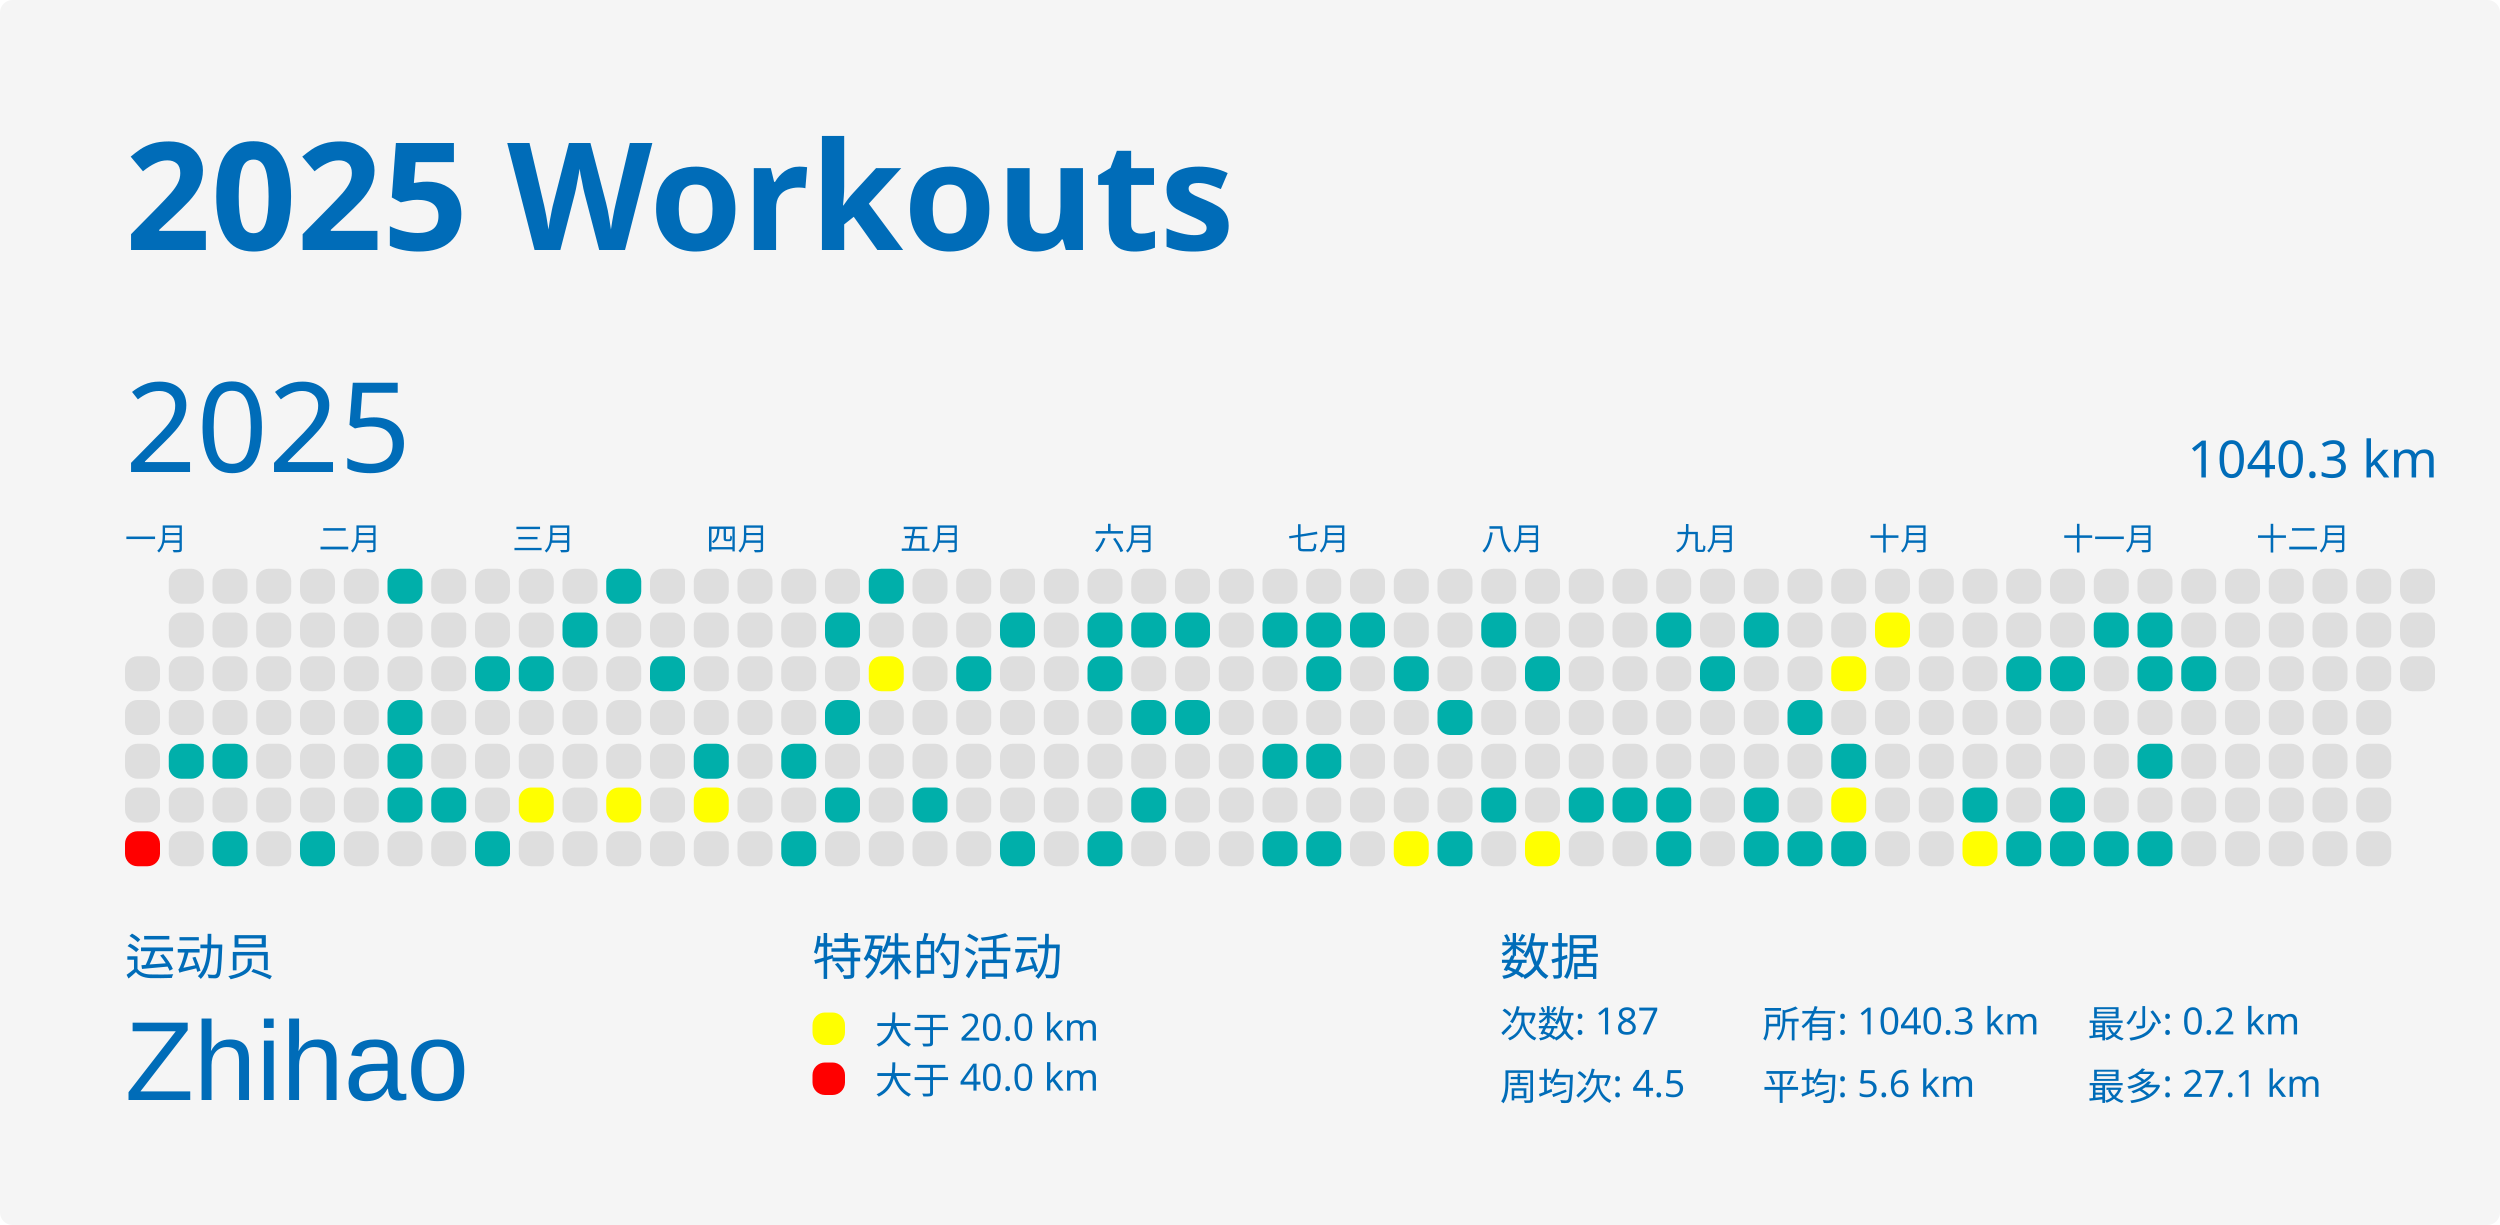
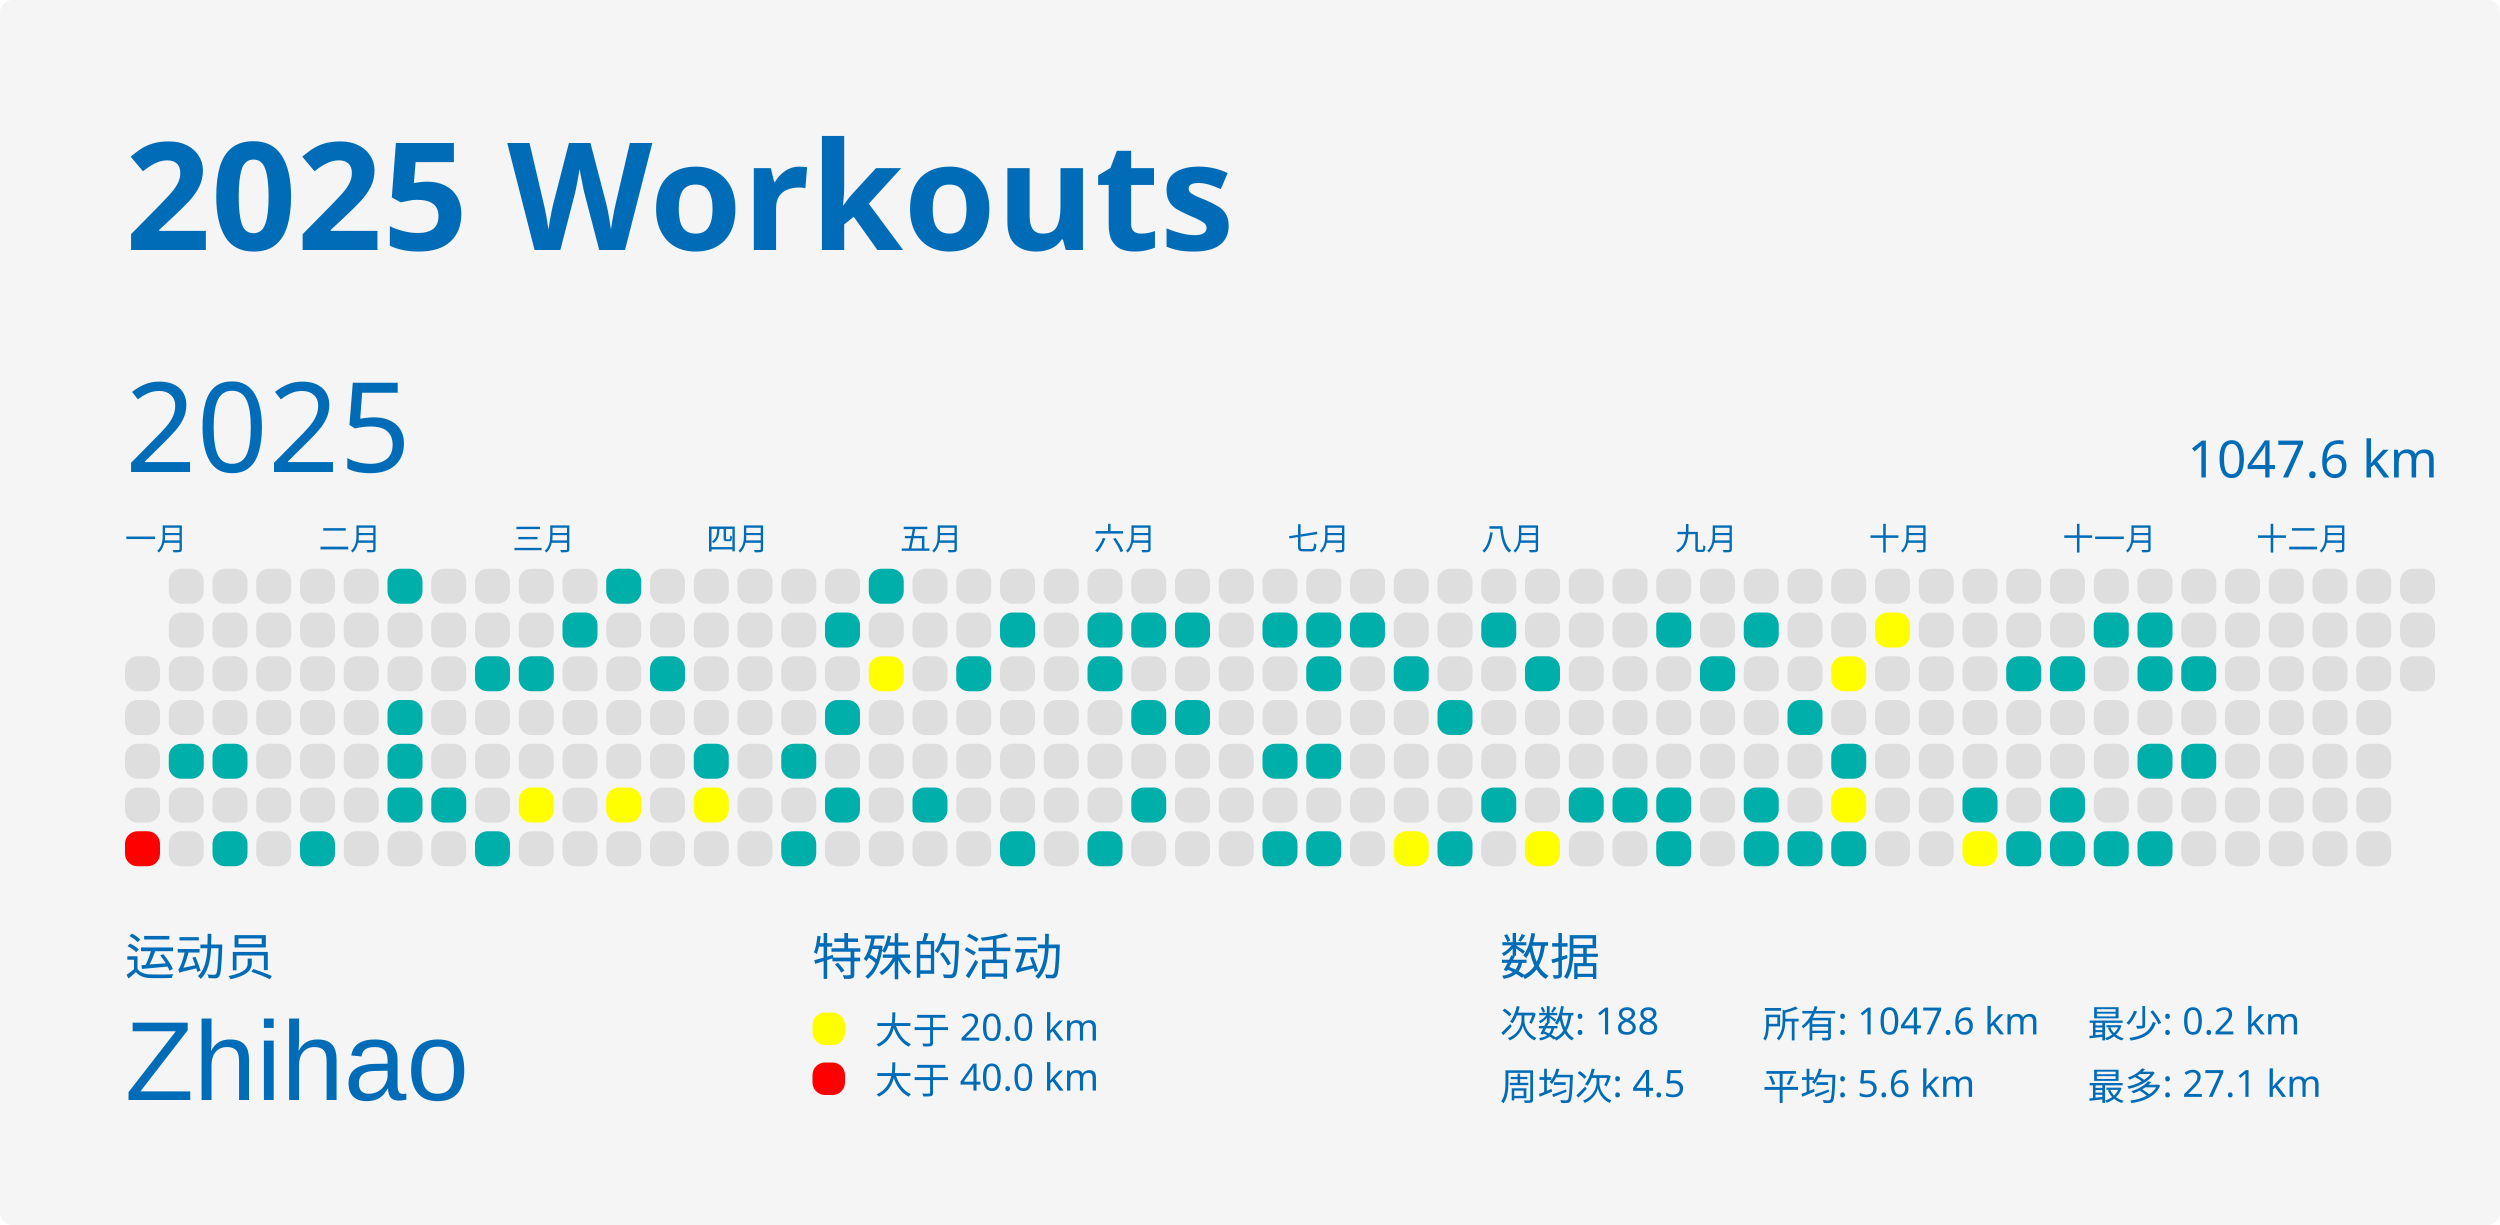
<svg xmlns="http://www.w3.org/2000/svg" baseProfile="full" height="98mm" version="1.1" viewBox="0,0,200,98" width="200mm">
  <defs />
  <rect fill="#f5f5f5" height="98" rx="1" ry="1" width="200" x="0" y="0" />
  <text fill="#006cb8" style="font-size:12px; font-family:MGI-Regular; font-weight:bold;" x="10" y="20">2025 Workouts</text>
  <text fill="#006cb8" style="font-size:4px; font-family:MGI-Regular" x="10" y="78">运动员</text>
  <text fill="#006cb8" style="font-size:9px; font-family:Arial" x="10" y="88">Zhihao</text>
  <text fill="#006cb8" style="font-size:4px; font-family:MGI-Regular" x="65" y="78">特殊的活动</text>
  <rect fill="yellow" height="2.6" rx="1" ry="1" width="2.6" x="65" y="81" />
  <text fill="#006cb8" style="font-size:3px; font-family:MGI-Regular" x="70" y="83.5">大于 20.0 km</text>
  <rect fill="red" height="2.6" rx="1" ry="1" width="2.6" x="65" y="85" />
  <text fill="#006cb8" style="font-size:3px; font-family:MGI-Regular" x="70" y="87.5">大于 40.0 km</text>
  <text fill="#006cb8" style="font-size:4px; font-family:MGI-Regular" x="120" y="78">数据</text>
-   <text fill="#006cb8" style="font-size:3px; font-family:MGI-Regular" x="120" y="83">次数: 187</text>
+   <text fill="#006cb8" style="font-size:3px; font-family:MGI-Regular" x="120" y="83">次数: 188</text>
  <text fill="#006cb8" style="font-size:3px; font-family:MGI-Regular" x="120" y="88">周均次: 4.5</text>
-   <text fill="#006cb8" style="font-size:3px; font-family:MGI-Regular" x="141" y="83">所有: 1040.3 km</text>
+   <text fill="#006cb8" style="font-size:3px; font-family:MGI-Regular" x="141" y="83">所有: 1047.6 km</text>
  <text fill="#006cb8" style="font-size:3px; font-family:MGI-Regular" x="141" y="88">平均: 5.6 km</text>
  <text fill="#006cb8" style="font-size:3px; font-family:MGI-Regular" x="167" y="83">最少: 0.2 km</text>
  <text fill="#006cb8" style="font-size:3px; font-family:MGI-Regular" x="167" y="88">最多: 27.1 km</text>
  <text dominant-baseline="hanging" fill="#006cb8" style="font-size:10.0px; font-family:MGI-Regular;" x="10" y="30">2025</text>
-   <text dominant-baseline="hanging" fill="#006cb8" style="font-size:4.125px; font-family:MGI-Regular;" x="175" y="35">1040.3 km</text>
+   <text dominant-baseline="hanging" fill="#006cb8" style="font-size:4.125px; font-family:MGI-Regular;" x="175" y="35">1047.6 km</text>
  <text fill="#006cb8" style="font-size:2.5px; font-family:MGI-Regular" x="10.0" y="44">一月</text>
  <text fill="#006cb8" style="font-size:2.5px; font-family:MGI-Regular" x="25.5" y="44">二月</text>
  <text fill="#006cb8" style="font-size:2.5px; font-family:MGI-Regular" x="41.0" y="44">三月</text>
  <text fill="#006cb8" style="font-size:2.5px; font-family:MGI-Regular" x="56.5" y="44">四月</text>
  <text fill="#006cb8" style="font-size:2.5px; font-family:MGI-Regular" x="72.0" y="44">五月</text>
  <text fill="#006cb8" style="font-size:2.5px; font-family:MGI-Regular" x="87.5" y="44">六月</text>
  <text fill="#006cb8" style="font-size:2.5px; font-family:MGI-Regular" x="103.0" y="44">七月</text>
  <text fill="#006cb8" style="font-size:2.5px; font-family:MGI-Regular" x="118.5" y="44">八月</text>
  <text fill="#006cb8" style="font-size:2.5px; font-family:MGI-Regular" x="134.0" y="44">九月</text>
  <text fill="#006cb8" style="font-size:2.5px; font-family:MGI-Regular" x="149.5" y="44">十月</text>
  <text fill="#006cb8" style="font-size:2.5px; font-family:MGI-Regular" x="165.0" y="44">十一月</text>
  <text fill="#006cb8" style="font-size:2.5px; font-family:MGI-Regular" x="180.5" y="44">十二月</text>
  <rect fill="#dedede" height="2.8" rx="1" ry="1" width="2.8" x="10.0" y="52.5" />
  <rect fill="#dedede" height="2.8" rx="1" ry="1" width="2.8" x="10.0" y="56.0" />
  <rect fill="#dedede" height="2.8" rx="1" ry="1" width="2.8" x="10.0" y="59.5" />
  <rect fill="#dedede" height="2.8" rx="1" ry="1" width="2.8" x="10.0" y="63.0" />
  <rect fill="red" height="2.8" rx="1" ry="1" width="2.8" x="10.0" y="66.5" />
  <rect fill="#dedede" height="2.8" rx="1" ry="1" width="2.8" x="13.5" y="45.5" />
  <rect fill="#dedede" height="2.8" rx="1" ry="1" width="2.8" x="13.5" y="49.0" />
  <rect fill="#dedede" height="2.8" rx="1" ry="1" width="2.8" x="13.5" y="52.5" />
  <rect fill="#dedede" height="2.8" rx="1" ry="1" width="2.8" x="13.5" y="56.0" />
  <rect fill="#00AFAA" height="2.8" rx="1" ry="1" width="2.8" x="13.5" y="59.5" />
  <rect fill="#dedede" height="2.8" rx="1" ry="1" width="2.8" x="13.5" y="63.0" />
  <rect fill="#dedede" height="2.8" rx="1" ry="1" width="2.8" x="13.5" y="66.5" />
  <rect fill="#dedede" height="2.8" rx="1" ry="1" width="2.8" x="17.0" y="45.5" />
  <rect fill="#dedede" height="2.8" rx="1" ry="1" width="2.8" x="17.0" y="49.0" />
  <rect fill="#dedede" height="2.8" rx="1" ry="1" width="2.8" x="17.0" y="52.5" />
  <rect fill="#dedede" height="2.8" rx="1" ry="1" width="2.8" x="17.0" y="56.0" />
  <rect fill="#00AFAA" height="2.8" rx="1" ry="1" width="2.8" x="17.0" y="59.5" />
  <rect fill="#dedede" height="2.8" rx="1" ry="1" width="2.8" x="17.0" y="63.0" />
  <rect fill="#00AFAA" height="2.8" rx="1" ry="1" width="2.8" x="17.0" y="66.5" />
  <rect fill="#dedede" height="2.8" rx="1" ry="1" width="2.8" x="20.5" y="45.5" />
  <rect fill="#dedede" height="2.8" rx="1" ry="1" width="2.8" x="20.5" y="49.0" />
  <rect fill="#dedede" height="2.8" rx="1" ry="1" width="2.8" x="20.5" y="52.5" />
  <rect fill="#dedede" height="2.8" rx="1" ry="1" width="2.8" x="20.5" y="56.0" />
  <rect fill="#dedede" height="2.8" rx="1" ry="1" width="2.8" x="20.5" y="59.5" />
  <rect fill="#dedede" height="2.8" rx="1" ry="1" width="2.8" x="20.5" y="63.0" />
  <rect fill="#dedede" height="2.8" rx="1" ry="1" width="2.8" x="20.5" y="66.5" />
  <rect fill="#dedede" height="2.8" rx="1" ry="1" width="2.8" x="24.0" y="45.5" />
  <rect fill="#dedede" height="2.8" rx="1" ry="1" width="2.8" x="24.0" y="49.0" />
  <rect fill="#dedede" height="2.8" rx="1" ry="1" width="2.8" x="24.0" y="52.5" />
  <rect fill="#dedede" height="2.8" rx="1" ry="1" width="2.8" x="24.0" y="56.0" />
  <rect fill="#dedede" height="2.8" rx="1" ry="1" width="2.8" x="24.0" y="59.5" />
  <rect fill="#dedede" height="2.8" rx="1" ry="1" width="2.8" x="24.0" y="63.0" />
  <rect fill="#00AFAA" height="2.8" rx="1" ry="1" width="2.8" x="24.0" y="66.5" />
  <rect fill="#dedede" height="2.8" rx="1" ry="1" width="2.8" x="27.5" y="45.5" />
  <rect fill="#dedede" height="2.8" rx="1" ry="1" width="2.8" x="27.5" y="49.0" />
  <rect fill="#dedede" height="2.8" rx="1" ry="1" width="2.8" x="27.5" y="52.5" />
  <rect fill="#dedede" height="2.8" rx="1" ry="1" width="2.8" x="27.5" y="56.0" />
  <rect fill="#dedede" height="2.8" rx="1" ry="1" width="2.8" x="27.5" y="59.5" />
  <rect fill="#dedede" height="2.8" rx="1" ry="1" width="2.8" x="27.5" y="63.0" />
  <rect fill="#dedede" height="2.8" rx="1" ry="1" width="2.8" x="27.5" y="66.5" />
  <rect fill="#00AFAA" height="2.8" rx="1" ry="1" width="2.8" x="31.0" y="45.5" />
  <rect fill="#dedede" height="2.8" rx="1" ry="1" width="2.8" x="31.0" y="49.0" />
  <rect fill="#dedede" height="2.8" rx="1" ry="1" width="2.8" x="31.0" y="52.5" />
  <rect fill="#00AFAA" height="2.8" rx="1" ry="1" width="2.8" x="31.0" y="56.0" />
  <rect fill="#00AFAA" height="2.8" rx="1" ry="1" width="2.8" x="31.0" y="59.5" />
  <rect fill="#00AFAA" height="2.8" rx="1" ry="1" width="2.8" x="31.0" y="63.0" />
  <rect fill="#dedede" height="2.8" rx="1" ry="1" width="2.8" x="31.0" y="66.5" />
  <rect fill="#dedede" height="2.8" rx="1" ry="1" width="2.8" x="34.5" y="45.5" />
  <rect fill="#dedede" height="2.8" rx="1" ry="1" width="2.8" x="34.5" y="49.0" />
  <rect fill="#dedede" height="2.8" rx="1" ry="1" width="2.8" x="34.5" y="52.5" />
  <rect fill="#dedede" height="2.8" rx="1" ry="1" width="2.8" x="34.5" y="56.0" />
  <rect fill="#dedede" height="2.8" rx="1" ry="1" width="2.8" x="34.5" y="59.5" />
  <rect fill="#00AFAA" height="2.8" rx="1" ry="1" width="2.8" x="34.5" y="63.0" />
  <rect fill="#dedede" height="2.8" rx="1" ry="1" width="2.8" x="34.5" y="66.5" />
  <rect fill="#dedede" height="2.8" rx="1" ry="1" width="2.8" x="38.0" y="45.5" />
  <rect fill="#dedede" height="2.8" rx="1" ry="1" width="2.8" x="38.0" y="49.0" />
  <rect fill="#00AFAA" height="2.8" rx="1" ry="1" width="2.8" x="38.0" y="52.5" />
  <rect fill="#dedede" height="2.8" rx="1" ry="1" width="2.8" x="38.0" y="56.0" />
  <rect fill="#dedede" height="2.8" rx="1" ry="1" width="2.8" x="38.0" y="59.5" />
  <rect fill="#dedede" height="2.8" rx="1" ry="1" width="2.8" x="38.0" y="63.0" />
  <rect fill="#00AFAA" height="2.8" rx="1" ry="1" width="2.8" x="38.0" y="66.5" />
  <rect fill="#dedede" height="2.8" rx="1" ry="1" width="2.8" x="41.5" y="45.5" />
  <rect fill="#dedede" height="2.8" rx="1" ry="1" width="2.8" x="41.5" y="49.0" />
  <rect fill="#00AFAA" height="2.8" rx="1" ry="1" width="2.8" x="41.5" y="52.5" />
  <rect fill="#dedede" height="2.8" rx="1" ry="1" width="2.8" x="41.5" y="56.0" />
  <rect fill="#dedede" height="2.8" rx="1" ry="1" width="2.8" x="41.5" y="59.5" />
  <rect fill="yellow" height="2.8" rx="1" ry="1" width="2.8" x="41.5" y="63.0" />
  <rect fill="#dedede" height="2.8" rx="1" ry="1" width="2.8" x="41.5" y="66.5" />
  <rect fill="#dedede" height="2.8" rx="1" ry="1" width="2.8" x="45.0" y="45.5" />
  <rect fill="#00AFAA" height="2.8" rx="1" ry="1" width="2.8" x="45.0" y="49.0" />
  <rect fill="#dedede" height="2.8" rx="1" ry="1" width="2.8" x="45.0" y="52.5" />
  <rect fill="#dedede" height="2.8" rx="1" ry="1" width="2.8" x="45.0" y="56.0" />
  <rect fill="#dedede" height="2.8" rx="1" ry="1" width="2.8" x="45.0" y="59.5" />
  <rect fill="#dedede" height="2.8" rx="1" ry="1" width="2.8" x="45.0" y="63.0" />
  <rect fill="#dedede" height="2.8" rx="1" ry="1" width="2.8" x="45.0" y="66.5" />
  <rect fill="#00AFAA" height="2.8" rx="1" ry="1" width="2.8" x="48.5" y="45.5" />
  <rect fill="#dedede" height="2.8" rx="1" ry="1" width="2.8" x="48.5" y="49.0" />
  <rect fill="#dedede" height="2.8" rx="1" ry="1" width="2.8" x="48.5" y="52.5" />
  <rect fill="#dedede" height="2.8" rx="1" ry="1" width="2.8" x="48.5" y="56.0" />
  <rect fill="#dedede" height="2.8" rx="1" ry="1" width="2.8" x="48.5" y="59.5" />
  <rect fill="yellow" height="2.8" rx="1" ry="1" width="2.8" x="48.5" y="63.0" />
  <rect fill="#dedede" height="2.8" rx="1" ry="1" width="2.8" x="48.5" y="66.5" />
  <rect fill="#dedede" height="2.8" rx="1" ry="1" width="2.8" x="52.0" y="45.5" />
  <rect fill="#dedede" height="2.8" rx="1" ry="1" width="2.8" x="52.0" y="49.0" />
  <rect fill="#00AFAA" height="2.8" rx="1" ry="1" width="2.8" x="52.0" y="52.5" />
  <rect fill="#dedede" height="2.8" rx="1" ry="1" width="2.8" x="52.0" y="56.0" />
  <rect fill="#dedede" height="2.8" rx="1" ry="1" width="2.8" x="52.0" y="59.5" />
  <rect fill="#dedede" height="2.8" rx="1" ry="1" width="2.8" x="52.0" y="63.0" />
  <rect fill="#dedede" height="2.8" rx="1" ry="1" width="2.8" x="52.0" y="66.5" />
  <rect fill="#dedede" height="2.8" rx="1" ry="1" width="2.8" x="55.5" y="45.5" />
  <rect fill="#dedede" height="2.8" rx="1" ry="1" width="2.8" x="55.5" y="49.0" />
  <rect fill="#dedede" height="2.8" rx="1" ry="1" width="2.8" x="55.5" y="52.5" />
  <rect fill="#dedede" height="2.8" rx="1" ry="1" width="2.8" x="55.5" y="56.0" />
  <rect fill="#00AFAA" height="2.8" rx="1" ry="1" width="2.8" x="55.5" y="59.5" />
  <rect fill="yellow" height="2.8" rx="1" ry="1" width="2.8" x="55.5" y="63.0" />
  <rect fill="#dedede" height="2.8" rx="1" ry="1" width="2.8" x="55.5" y="66.5" />
  <rect fill="#dedede" height="2.8" rx="1" ry="1" width="2.8" x="59.0" y="45.5" />
  <rect fill="#dedede" height="2.8" rx="1" ry="1" width="2.8" x="59.0" y="49.0" />
  <rect fill="#dedede" height="2.8" rx="1" ry="1" width="2.8" x="59.0" y="52.5" />
  <rect fill="#dedede" height="2.8" rx="1" ry="1" width="2.8" x="59.0" y="56.0" />
  <rect fill="#dedede" height="2.8" rx="1" ry="1" width="2.8" x="59.0" y="59.5" />
  <rect fill="#dedede" height="2.8" rx="1" ry="1" width="2.8" x="59.0" y="63.0" />
  <rect fill="#dedede" height="2.8" rx="1" ry="1" width="2.8" x="59.0" y="66.5" />
  <rect fill="#dedede" height="2.8" rx="1" ry="1" width="2.8" x="62.5" y="45.5" />
  <rect fill="#dedede" height="2.8" rx="1" ry="1" width="2.8" x="62.5" y="49.0" />
  <rect fill="#dedede" height="2.8" rx="1" ry="1" width="2.8" x="62.5" y="52.5" />
  <rect fill="#dedede" height="2.8" rx="1" ry="1" width="2.8" x="62.5" y="56.0" />
  <rect fill="#00AFAA" height="2.8" rx="1" ry="1" width="2.8" x="62.5" y="59.5" />
  <rect fill="#dedede" height="2.8" rx="1" ry="1" width="2.8" x="62.5" y="63.0" />
  <rect fill="#00AFAA" height="2.8" rx="1" ry="1" width="2.8" x="62.5" y="66.5" />
  <rect fill="#dedede" height="2.8" rx="1" ry="1" width="2.8" x="66.0" y="45.5" />
  <rect fill="#00AFAA" height="2.8" rx="1" ry="1" width="2.8" x="66.0" y="49.0" />
  <rect fill="#dedede" height="2.8" rx="1" ry="1" width="2.8" x="66.0" y="52.5" />
  <rect fill="#00AFAA" height="2.8" rx="1" ry="1" width="2.8" x="66.0" y="56.0" />
  <rect fill="#dedede" height="2.8" rx="1" ry="1" width="2.8" x="66.0" y="59.5" />
  <rect fill="#00AFAA" height="2.8" rx="1" ry="1" width="2.8" x="66.0" y="63.0" />
  <rect fill="#dedede" height="2.8" rx="1" ry="1" width="2.8" x="66.0" y="66.5" />
  <rect fill="#00AFAA" height="2.8" rx="1" ry="1" width="2.8" x="69.5" y="45.5" />
  <rect fill="#dedede" height="2.8" rx="1" ry="1" width="2.8" x="69.5" y="49.0" />
  <rect fill="yellow" height="2.8" rx="1" ry="1" width="2.8" x="69.5" y="52.5" />
  <rect fill="#dedede" height="2.8" rx="1" ry="1" width="2.8" x="69.5" y="56.0" />
  <rect fill="#dedede" height="2.8" rx="1" ry="1" width="2.8" x="69.5" y="59.5" />
  <rect fill="#dedede" height="2.8" rx="1" ry="1" width="2.8" x="69.5" y="63.0" />
  <rect fill="#dedede" height="2.8" rx="1" ry="1" width="2.8" x="69.5" y="66.5" />
  <rect fill="#dedede" height="2.8" rx="1" ry="1" width="2.8" x="73.0" y="45.5" />
  <rect fill="#dedede" height="2.8" rx="1" ry="1" width="2.8" x="73.0" y="49.0" />
  <rect fill="#dedede" height="2.8" rx="1" ry="1" width="2.8" x="73.0" y="52.5" />
  <rect fill="#dedede" height="2.8" rx="1" ry="1" width="2.8" x="73.0" y="56.0" />
  <rect fill="#dedede" height="2.8" rx="1" ry="1" width="2.8" x="73.0" y="59.5" />
  <rect fill="#00AFAA" height="2.8" rx="1" ry="1" width="2.8" x="73.0" y="63.0" />
  <rect fill="#dedede" height="2.8" rx="1" ry="1" width="2.8" x="73.0" y="66.5" />
  <rect fill="#dedede" height="2.8" rx="1" ry="1" width="2.8" x="76.5" y="45.5" />
  <rect fill="#dedede" height="2.8" rx="1" ry="1" width="2.8" x="76.5" y="49.0" />
  <rect fill="#00AFAA" height="2.8" rx="1" ry="1" width="2.8" x="76.5" y="52.5" />
  <rect fill="#dedede" height="2.8" rx="1" ry="1" width="2.8" x="76.5" y="56.0" />
  <rect fill="#dedede" height="2.8" rx="1" ry="1" width="2.8" x="76.5" y="59.5" />
  <rect fill="#dedede" height="2.8" rx="1" ry="1" width="2.8" x="76.5" y="63.0" />
  <rect fill="#dedede" height="2.8" rx="1" ry="1" width="2.8" x="76.5" y="66.5" />
  <rect fill="#dedede" height="2.8" rx="1" ry="1" width="2.8" x="80.0" y="45.5" />
  <rect fill="#00AFAA" height="2.8" rx="1" ry="1" width="2.8" x="80.0" y="49.0" />
  <rect fill="#dedede" height="2.8" rx="1" ry="1" width="2.8" x="80.0" y="52.5" />
  <rect fill="#dedede" height="2.8" rx="1" ry="1" width="2.8" x="80.0" y="56.0" />
  <rect fill="#dedede" height="2.8" rx="1" ry="1" width="2.8" x="80.0" y="59.5" />
  <rect fill="#dedede" height="2.8" rx="1" ry="1" width="2.8" x="80.0" y="63.0" />
  <rect fill="#00AFAA" height="2.8" rx="1" ry="1" width="2.8" x="80.0" y="66.5" />
  <rect fill="#dedede" height="2.8" rx="1" ry="1" width="2.8" x="83.5" y="45.5" />
  <rect fill="#dedede" height="2.8" rx="1" ry="1" width="2.8" x="83.5" y="49.0" />
  <rect fill="#dedede" height="2.8" rx="1" ry="1" width="2.8" x="83.5" y="52.5" />
  <rect fill="#dedede" height="2.8" rx="1" ry="1" width="2.8" x="83.5" y="56.0" />
  <rect fill="#dedede" height="2.8" rx="1" ry="1" width="2.8" x="83.5" y="59.5" />
  <rect fill="#dedede" height="2.8" rx="1" ry="1" width="2.8" x="83.5" y="63.0" />
  <rect fill="#dedede" height="2.8" rx="1" ry="1" width="2.8" x="83.5" y="66.5" />
  <rect fill="#dedede" height="2.8" rx="1" ry="1" width="2.8" x="87.0" y="45.5" />
  <rect fill="#00AFAA" height="2.8" rx="1" ry="1" width="2.8" x="87.0" y="49.0" />
  <rect fill="#00AFAA" height="2.8" rx="1" ry="1" width="2.8" x="87.0" y="52.5" />
  <rect fill="#dedede" height="2.8" rx="1" ry="1" width="2.8" x="87.0" y="56.0" />
  <rect fill="#dedede" height="2.8" rx="1" ry="1" width="2.8" x="87.0" y="59.5" />
  <rect fill="#dedede" height="2.8" rx="1" ry="1" width="2.8" x="87.0" y="63.0" />
  <rect fill="#00AFAA" height="2.8" rx="1" ry="1" width="2.8" x="87.0" y="66.5" />
  <rect fill="#dedede" height="2.8" rx="1" ry="1" width="2.8" x="90.5" y="45.5" />
  <rect fill="#00AFAA" height="2.8" rx="1" ry="1" width="2.8" x="90.5" y="49.0" />
  <rect fill="#dedede" height="2.8" rx="1" ry="1" width="2.8" x="90.5" y="52.5" />
  <rect fill="#00AFAA" height="2.8" rx="1" ry="1" width="2.8" x="90.5" y="56.0" />
  <rect fill="#dedede" height="2.8" rx="1" ry="1" width="2.8" x="90.5" y="59.5" />
  <rect fill="#00AFAA" height="2.8" rx="1" ry="1" width="2.8" x="90.5" y="63.0" />
  <rect fill="#dedede" height="2.8" rx="1" ry="1" width="2.8" x="90.5" y="66.5" />
  <rect fill="#dedede" height="2.8" rx="1" ry="1" width="2.8" x="94.0" y="45.5" />
  <rect fill="#00AFAA" height="2.8" rx="1" ry="1" width="2.8" x="94.0" y="49.0" />
  <rect fill="#dedede" height="2.8" rx="1" ry="1" width="2.8" x="94.0" y="52.5" />
  <rect fill="#00AFAA" height="2.8" rx="1" ry="1" width="2.8" x="94.0" y="56.0" />
  <rect fill="#dedede" height="2.8" rx="1" ry="1" width="2.8" x="94.0" y="59.5" />
  <rect fill="#dedede" height="2.8" rx="1" ry="1" width="2.8" x="94.0" y="63.0" />
  <rect fill="#dedede" height="2.8" rx="1" ry="1" width="2.8" x="94.0" y="66.5" />
  <rect fill="#dedede" height="2.8" rx="1" ry="1" width="2.8" x="97.5" y="45.5" />
  <rect fill="#dedede" height="2.8" rx="1" ry="1" width="2.8" x="97.5" y="49.0" />
  <rect fill="#dedede" height="2.8" rx="1" ry="1" width="2.8" x="97.5" y="52.5" />
  <rect fill="#dedede" height="2.8" rx="1" ry="1" width="2.8" x="97.5" y="56.0" />
  <rect fill="#dedede" height="2.8" rx="1" ry="1" width="2.8" x="97.5" y="59.5" />
  <rect fill="#dedede" height="2.8" rx="1" ry="1" width="2.8" x="97.5" y="63.0" />
  <rect fill="#dedede" height="2.8" rx="1" ry="1" width="2.8" x="97.5" y="66.5" />
  <rect fill="#dedede" height="2.8" rx="1" ry="1" width="2.8" x="101.0" y="45.5" />
  <rect fill="#00AFAA" height="2.8" rx="1" ry="1" width="2.8" x="101.0" y="49.0" />
  <rect fill="#dedede" height="2.8" rx="1" ry="1" width="2.8" x="101.0" y="52.5" />
  <rect fill="#dedede" height="2.8" rx="1" ry="1" width="2.8" x="101.0" y="56.0" />
  <rect fill="#00AFAA" height="2.8" rx="1" ry="1" width="2.8" x="101.0" y="59.5" />
  <rect fill="#dedede" height="2.8" rx="1" ry="1" width="2.8" x="101.0" y="63.0" />
  <rect fill="#00AFAA" height="2.8" rx="1" ry="1" width="2.8" x="101.0" y="66.5" />
  <rect fill="#dedede" height="2.8" rx="1" ry="1" width="2.8" x="104.5" y="45.5" />
  <rect fill="#00AFAA" height="2.8" rx="1" ry="1" width="2.8" x="104.5" y="49.0" />
  <rect fill="#00AFAA" height="2.8" rx="1" ry="1" width="2.8" x="104.5" y="52.5" />
  <rect fill="#dedede" height="2.8" rx="1" ry="1" width="2.8" x="104.5" y="56.0" />
  <rect fill="#00AFAA" height="2.8" rx="1" ry="1" width="2.8" x="104.5" y="59.5" />
  <rect fill="#dedede" height="2.8" rx="1" ry="1" width="2.8" x="104.5" y="63.0" />
  <rect fill="#00AFAA" height="2.8" rx="1" ry="1" width="2.8" x="104.5" y="66.5" />
  <rect fill="#dedede" height="2.8" rx="1" ry="1" width="2.8" x="108.0" y="45.5" />
  <rect fill="#00AFAA" height="2.8" rx="1" ry="1" width="2.8" x="108.0" y="49.0" />
  <rect fill="#dedede" height="2.8" rx="1" ry="1" width="2.8" x="108.0" y="52.5" />
  <rect fill="#dedede" height="2.8" rx="1" ry="1" width="2.8" x="108.0" y="56.0" />
  <rect fill="#dedede" height="2.8" rx="1" ry="1" width="2.8" x="108.0" y="59.5" />
  <rect fill="#dedede" height="2.8" rx="1" ry="1" width="2.8" x="108.0" y="63.0" />
  <rect fill="#dedede" height="2.8" rx="1" ry="1" width="2.8" x="108.0" y="66.5" />
  <rect fill="#dedede" height="2.8" rx="1" ry="1" width="2.8" x="111.5" y="45.5" />
  <rect fill="#dedede" height="2.8" rx="1" ry="1" width="2.8" x="111.5" y="49.0" />
  <rect fill="#00AFAA" height="2.8" rx="1" ry="1" width="2.8" x="111.5" y="52.5" />
  <rect fill="#dedede" height="2.8" rx="1" ry="1" width="2.8" x="111.5" y="56.0" />
  <rect fill="#dedede" height="2.8" rx="1" ry="1" width="2.8" x="111.5" y="59.5" />
  <rect fill="#dedede" height="2.8" rx="1" ry="1" width="2.8" x="111.5" y="63.0" />
  <rect fill="yellow" height="2.8" rx="1" ry="1" width="2.8" x="111.5" y="66.5" />
  <rect fill="#dedede" height="2.8" rx="1" ry="1" width="2.8" x="115.0" y="45.5" />
  <rect fill="#dedede" height="2.8" rx="1" ry="1" width="2.8" x="115.0" y="49.0" />
  <rect fill="#dedede" height="2.8" rx="1" ry="1" width="2.8" x="115.0" y="52.5" />
  <rect fill="#00AFAA" height="2.8" rx="1" ry="1" width="2.8" x="115.0" y="56.0" />
  <rect fill="#dedede" height="2.8" rx="1" ry="1" width="2.8" x="115.0" y="59.5" />
  <rect fill="#dedede" height="2.8" rx="1" ry="1" width="2.8" x="115.0" y="63.0" />
  <rect fill="#00AFAA" height="2.8" rx="1" ry="1" width="2.8" x="115.0" y="66.5" />
  <rect fill="#dedede" height="2.8" rx="1" ry="1" width="2.8" x="118.5" y="45.5" />
  <rect fill="#00AFAA" height="2.8" rx="1" ry="1" width="2.8" x="118.5" y="49.0" />
  <rect fill="#dedede" height="2.8" rx="1" ry="1" width="2.8" x="118.5" y="52.5" />
  <rect fill="#dedede" height="2.8" rx="1" ry="1" width="2.8" x="118.5" y="56.0" />
  <rect fill="#dedede" height="2.8" rx="1" ry="1" width="2.8" x="118.5" y="59.5" />
  <rect fill="#00AFAA" height="2.8" rx="1" ry="1" width="2.8" x="118.5" y="63.0" />
  <rect fill="#dedede" height="2.8" rx="1" ry="1" width="2.8" x="118.5" y="66.5" />
  <rect fill="#dedede" height="2.8" rx="1" ry="1" width="2.8" x="122.0" y="45.5" />
  <rect fill="#dedede" height="2.8" rx="1" ry="1" width="2.8" x="122.0" y="49.0" />
  <rect fill="#00AFAA" height="2.8" rx="1" ry="1" width="2.8" x="122.0" y="52.5" />
  <rect fill="#dedede" height="2.8" rx="1" ry="1" width="2.8" x="122.0" y="56.0" />
  <rect fill="#dedede" height="2.8" rx="1" ry="1" width="2.8" x="122.0" y="59.5" />
  <rect fill="#dedede" height="2.8" rx="1" ry="1" width="2.8" x="122.0" y="63.0" />
  <rect fill="yellow" height="2.8" rx="1" ry="1" width="2.8" x="122.0" y="66.5" />
  <rect fill="#dedede" height="2.8" rx="1" ry="1" width="2.8" x="125.5" y="45.5" />
  <rect fill="#dedede" height="2.8" rx="1" ry="1" width="2.8" x="125.5" y="49.0" />
  <rect fill="#dedede" height="2.8" rx="1" ry="1" width="2.8" x="125.5" y="52.5" />
  <rect fill="#dedede" height="2.8" rx="1" ry="1" width="2.8" x="125.5" y="56.0" />
  <rect fill="#dedede" height="2.8" rx="1" ry="1" width="2.8" x="125.5" y="59.5" />
  <rect fill="#00AFAA" height="2.8" rx="1" ry="1" width="2.8" x="125.5" y="63.0" />
  <rect fill="#dedede" height="2.8" rx="1" ry="1" width="2.8" x="125.5" y="66.5" />
  <rect fill="#dedede" height="2.8" rx="1" ry="1" width="2.8" x="129.0" y="45.5" />
  <rect fill="#dedede" height="2.8" rx="1" ry="1" width="2.8" x="129.0" y="49.0" />
  <rect fill="#dedede" height="2.8" rx="1" ry="1" width="2.8" x="129.0" y="52.5" />
  <rect fill="#dedede" height="2.8" rx="1" ry="1" width="2.8" x="129.0" y="56.0" />
  <rect fill="#dedede" height="2.8" rx="1" ry="1" width="2.8" x="129.0" y="59.5" />
  <rect fill="#00AFAA" height="2.8" rx="1" ry="1" width="2.8" x="129.0" y="63.0" />
  <rect fill="#dedede" height="2.8" rx="1" ry="1" width="2.8" x="129.0" y="66.5" />
  <rect fill="#dedede" height="2.8" rx="1" ry="1" width="2.8" x="132.5" y="45.5" />
  <rect fill="#00AFAA" height="2.8" rx="1" ry="1" width="2.8" x="132.5" y="49.0" />
  <rect fill="#dedede" height="2.8" rx="1" ry="1" width="2.8" x="132.5" y="52.5" />
  <rect fill="#dedede" height="2.8" rx="1" ry="1" width="2.8" x="132.5" y="56.0" />
  <rect fill="#dedede" height="2.8" rx="1" ry="1" width="2.8" x="132.5" y="59.5" />
  <rect fill="#00AFAA" height="2.8" rx="1" ry="1" width="2.8" x="132.5" y="63.0" />
  <rect fill="#00AFAA" height="2.8" rx="1" ry="1" width="2.8" x="132.5" y="66.5" />
  <rect fill="#dedede" height="2.8" rx="1" ry="1" width="2.8" x="136.0" y="45.5" />
  <rect fill="#dedede" height="2.8" rx="1" ry="1" width="2.8" x="136.0" y="49.0" />
  <rect fill="#00AFAA" height="2.8" rx="1" ry="1" width="2.8" x="136.0" y="52.5" />
  <rect fill="#dedede" height="2.8" rx="1" ry="1" width="2.8" x="136.0" y="56.0" />
  <rect fill="#dedede" height="2.8" rx="1" ry="1" width="2.8" x="136.0" y="59.5" />
  <rect fill="#dedede" height="2.8" rx="1" ry="1" width="2.8" x="136.0" y="63.0" />
  <rect fill="#dedede" height="2.8" rx="1" ry="1" width="2.8" x="136.0" y="66.5" />
  <rect fill="#dedede" height="2.8" rx="1" ry="1" width="2.8" x="139.5" y="45.5" />
  <rect fill="#00AFAA" height="2.8" rx="1" ry="1" width="2.8" x="139.5" y="49.0" />
  <rect fill="#dedede" height="2.8" rx="1" ry="1" width="2.8" x="139.5" y="52.5" />
  <rect fill="#dedede" height="2.8" rx="1" ry="1" width="2.8" x="139.5" y="56.0" />
  <rect fill="#dedede" height="2.8" rx="1" ry="1" width="2.8" x="139.5" y="59.5" />
  <rect fill="#00AFAA" height="2.8" rx="1" ry="1" width="2.8" x="139.5" y="63.0" />
  <rect fill="#00AFAA" height="2.8" rx="1" ry="1" width="2.8" x="139.5" y="66.5" />
  <rect fill="#dedede" height="2.8" rx="1" ry="1" width="2.8" x="143.0" y="45.5" />
  <rect fill="#dedede" height="2.8" rx="1" ry="1" width="2.8" x="143.0" y="49.0" />
  <rect fill="#dedede" height="2.8" rx="1" ry="1" width="2.8" x="143.0" y="52.5" />
  <rect fill="#00AFAA" height="2.8" rx="1" ry="1" width="2.8" x="143.0" y="56.0" />
  <rect fill="#dedede" height="2.8" rx="1" ry="1" width="2.8" x="143.0" y="59.5" />
  <rect fill="#dedede" height="2.8" rx="1" ry="1" width="2.8" x="143.0" y="63.0" />
  <rect fill="#00AFAA" height="2.8" rx="1" ry="1" width="2.8" x="143.0" y="66.5" />
  <rect fill="#dedede" height="2.8" rx="1" ry="1" width="2.8" x="146.5" y="45.5" />
  <rect fill="#dedede" height="2.8" rx="1" ry="1" width="2.8" x="146.5" y="49.0" />
  <rect fill="yellow" height="2.8" rx="1" ry="1" width="2.8" x="146.5" y="52.5" />
  <rect fill="#dedede" height="2.8" rx="1" ry="1" width="2.8" x="146.5" y="56.0" />
  <rect fill="#00AFAA" height="2.8" rx="1" ry="1" width="2.8" x="146.5" y="59.5" />
  <rect fill="yellow" height="2.8" rx="1" ry="1" width="2.8" x="146.5" y="63.0" />
  <rect fill="#00AFAA" height="2.8" rx="1" ry="1" width="2.8" x="146.5" y="66.5" />
  <rect fill="#dedede" height="2.8" rx="1" ry="1" width="2.8" x="150.0" y="45.5" />
  <rect fill="yellow" height="2.8" rx="1" ry="1" width="2.8" x="150.0" y="49.0" />
  <rect fill="#dedede" height="2.8" rx="1" ry="1" width="2.8" x="150.0" y="52.5" />
  <rect fill="#dedede" height="2.8" rx="1" ry="1" width="2.8" x="150.0" y="56.0" />
  <rect fill="#dedede" height="2.8" rx="1" ry="1" width="2.8" x="150.0" y="59.5" />
  <rect fill="#dedede" height="2.8" rx="1" ry="1" width="2.8" x="150.0" y="63.0" />
  <rect fill="#dedede" height="2.8" rx="1" ry="1" width="2.8" x="150.0" y="66.5" />
  <rect fill="#dedede" height="2.8" rx="1" ry="1" width="2.8" x="153.5" y="45.5" />
  <rect fill="#dedede" height="2.8" rx="1" ry="1" width="2.8" x="153.5" y="49.0" />
  <rect fill="#dedede" height="2.8" rx="1" ry="1" width="2.8" x="153.5" y="52.5" />
  <rect fill="#dedede" height="2.8" rx="1" ry="1" width="2.8" x="153.5" y="56.0" />
  <rect fill="#dedede" height="2.8" rx="1" ry="1" width="2.8" x="153.5" y="59.5" />
  <rect fill="#dedede" height="2.8" rx="1" ry="1" width="2.8" x="153.5" y="63.0" />
  <rect fill="#dedede" height="2.8" rx="1" ry="1" width="2.8" x="153.5" y="66.5" />
  <rect fill="#dedede" height="2.8" rx="1" ry="1" width="2.8" x="157.0" y="45.5" />
  <rect fill="#dedede" height="2.8" rx="1" ry="1" width="2.8" x="157.0" y="49.0" />
  <rect fill="#dedede" height="2.8" rx="1" ry="1" width="2.8" x="157.0" y="52.5" />
  <rect fill="#dedede" height="2.8" rx="1" ry="1" width="2.8" x="157.0" y="56.0" />
  <rect fill="#dedede" height="2.8" rx="1" ry="1" width="2.8" x="157.0" y="59.5" />
  <rect fill="#00AFAA" height="2.8" rx="1" ry="1" width="2.8" x="157.0" y="63.0" />
  <rect fill="yellow" height="2.8" rx="1" ry="1" width="2.8" x="157.0" y="66.5" />
  <rect fill="#dedede" height="2.8" rx="1" ry="1" width="2.8" x="160.5" y="45.5" />
  <rect fill="#dedede" height="2.8" rx="1" ry="1" width="2.8" x="160.5" y="49.0" />
  <rect fill="#00AFAA" height="2.8" rx="1" ry="1" width="2.8" x="160.5" y="52.5" />
  <rect fill="#dedede" height="2.8" rx="1" ry="1" width="2.8" x="160.5" y="56.0" />
  <rect fill="#dedede" height="2.8" rx="1" ry="1" width="2.8" x="160.5" y="59.5" />
  <rect fill="#dedede" height="2.8" rx="1" ry="1" width="2.8" x="160.5" y="63.0" />
  <rect fill="#00AFAA" height="2.8" rx="1" ry="1" width="2.8" x="160.5" y="66.5" />
  <rect fill="#dedede" height="2.8" rx="1" ry="1" width="2.8" x="164.0" y="45.5" />
  <rect fill="#dedede" height="2.8" rx="1" ry="1" width="2.8" x="164.0" y="49.0" />
  <rect fill="#00AFAA" height="2.8" rx="1" ry="1" width="2.8" x="164.0" y="52.5" />
  <rect fill="#dedede" height="2.8" rx="1" ry="1" width="2.8" x="164.0" y="56.0" />
  <rect fill="#dedede" height="2.8" rx="1" ry="1" width="2.8" x="164.0" y="59.5" />
  <rect fill="#00AFAA" height="2.8" rx="1" ry="1" width="2.8" x="164.0" y="63.0" />
  <rect fill="#00AFAA" height="2.8" rx="1" ry="1" width="2.8" x="164.0" y="66.5" />
  <rect fill="#dedede" height="2.8" rx="1" ry="1" width="2.8" x="167.5" y="45.5" />
  <rect fill="#00AFAA" height="2.8" rx="1" ry="1" width="2.8" x="167.5" y="49.0" />
  <rect fill="#dedede" height="2.8" rx="1" ry="1" width="2.8" x="167.5" y="52.5" />
  <rect fill="#dedede" height="2.8" rx="1" ry="1" width="2.8" x="167.5" y="56.0" />
  <rect fill="#dedede" height="2.8" rx="1" ry="1" width="2.8" x="167.5" y="59.5" />
  <rect fill="#dedede" height="2.8" rx="1" ry="1" width="2.8" x="167.5" y="63.0" />
  <rect fill="#00AFAA" height="2.8" rx="1" ry="1" width="2.8" x="167.5" y="66.5" />
  <rect fill="#dedede" height="2.8" rx="1" ry="1" width="2.8" x="171.0" y="45.5" />
  <rect fill="#00AFAA" height="2.8" rx="1" ry="1" width="2.8" x="171.0" y="49.0" />
  <rect fill="#00AFAA" height="2.8" rx="1" ry="1" width="2.8" x="171.0" y="52.5" />
  <rect fill="#dedede" height="2.8" rx="1" ry="1" width="2.8" x="171.0" y="56.0" />
  <rect fill="#00AFAA" height="2.8" rx="1" ry="1" width="2.8" x="171.0" y="59.5" />
  <rect fill="#dedede" height="2.8" rx="1" ry="1" width="2.8" x="171.0" y="63.0" />
  <rect fill="#00AFAA" height="2.8" rx="1" ry="1" width="2.8" x="171.0" y="66.5" />
  <rect fill="#dedede" height="2.8" rx="1" ry="1" width="2.8" x="174.5" y="45.5" />
  <rect fill="#dedede" height="2.8" rx="1" ry="1" width="2.8" x="174.5" y="49.0" />
  <rect fill="#00AFAA" height="2.8" rx="1" ry="1" width="2.8" x="174.5" y="52.5" />
  <rect fill="#dedede" height="2.8" rx="1" ry="1" width="2.8" x="174.5" y="56.0" />
-   <rect fill="#dedede" height="2.8" rx="1" ry="1" width="2.8" x="174.5" y="59.5" />
+   <rect fill="#00AFAA" height="2.8" rx="1" ry="1" width="2.8" x="174.5" y="59.5" />
  <rect fill="#dedede" height="2.8" rx="1" ry="1" width="2.8" x="174.5" y="63.0" />
  <rect fill="#dedede" height="2.8" rx="1" ry="1" width="2.8" x="174.5" y="66.5" />
  <rect fill="#dedede" height="2.8" rx="1" ry="1" width="2.8" x="178.0" y="45.5" />
  <rect fill="#dedede" height="2.8" rx="1" ry="1" width="2.8" x="178.0" y="49.0" />
  <rect fill="#dedede" height="2.8" rx="1" ry="1" width="2.8" x="178.0" y="52.5" />
  <rect fill="#dedede" height="2.8" rx="1" ry="1" width="2.8" x="178.0" y="56.0" />
  <rect fill="#dedede" height="2.8" rx="1" ry="1" width="2.8" x="178.0" y="59.5" />
  <rect fill="#dedede" height="2.8" rx="1" ry="1" width="2.8" x="178.0" y="63.0" />
  <rect fill="#dedede" height="2.8" rx="1" ry="1" width="2.8" x="178.0" y="66.5" />
  <rect fill="#dedede" height="2.8" rx="1" ry="1" width="2.8" x="181.5" y="45.5" />
  <rect fill="#dedede" height="2.8" rx="1" ry="1" width="2.8" x="181.5" y="49.0" />
  <rect fill="#dedede" height="2.8" rx="1" ry="1" width="2.8" x="181.5" y="52.5" />
  <rect fill="#dedede" height="2.8" rx="1" ry="1" width="2.8" x="181.5" y="56.0" />
  <rect fill="#dedede" height="2.8" rx="1" ry="1" width="2.8" x="181.5" y="59.5" />
  <rect fill="#dedede" height="2.8" rx="1" ry="1" width="2.8" x="181.5" y="63.0" />
  <rect fill="#dedede" height="2.8" rx="1" ry="1" width="2.8" x="181.5" y="66.5" />
  <rect fill="#dedede" height="2.8" rx="1" ry="1" width="2.8" x="185.0" y="45.5" />
  <rect fill="#dedede" height="2.8" rx="1" ry="1" width="2.8" x="185.0" y="49.0" />
  <rect fill="#dedede" height="2.8" rx="1" ry="1" width="2.8" x="185.0" y="52.5" />
  <rect fill="#dedede" height="2.8" rx="1" ry="1" width="2.8" x="185.0" y="56.0" />
  <rect fill="#dedede" height="2.8" rx="1" ry="1" width="2.8" x="185.0" y="59.5" />
  <rect fill="#dedede" height="2.8" rx="1" ry="1" width="2.8" x="185.0" y="63.0" />
  <rect fill="#dedede" height="2.8" rx="1" ry="1" width="2.8" x="185.0" y="66.5" />
  <rect fill="#dedede" height="2.8" rx="1" ry="1" width="2.8" x="188.5" y="45.5" />
  <rect fill="#dedede" height="2.8" rx="1" ry="1" width="2.8" x="188.5" y="49.0" />
  <rect fill="#dedede" height="2.8" rx="1" ry="1" width="2.8" x="188.5" y="52.5" />
  <rect fill="#dedede" height="2.8" rx="1" ry="1" width="2.8" x="188.5" y="56.0" />
  <rect fill="#dedede" height="2.8" rx="1" ry="1" width="2.8" x="188.5" y="59.5" />
  <rect fill="#dedede" height="2.8" rx="1" ry="1" width="2.8" x="188.5" y="63.0" />
  <rect fill="#dedede" height="2.8" rx="1" ry="1" width="2.8" x="188.5" y="66.5" />
  <rect fill="#dedede" height="2.8" rx="1" ry="1" width="2.8" x="192.0" y="45.5" />
  <rect fill="#dedede" height="2.8" rx="1" ry="1" width="2.8" x="192.0" y="49.0" />
  <rect fill="#dedede" height="2.8" rx="1" ry="1" width="2.8" x="192.0" y="52.5" />
</svg>
